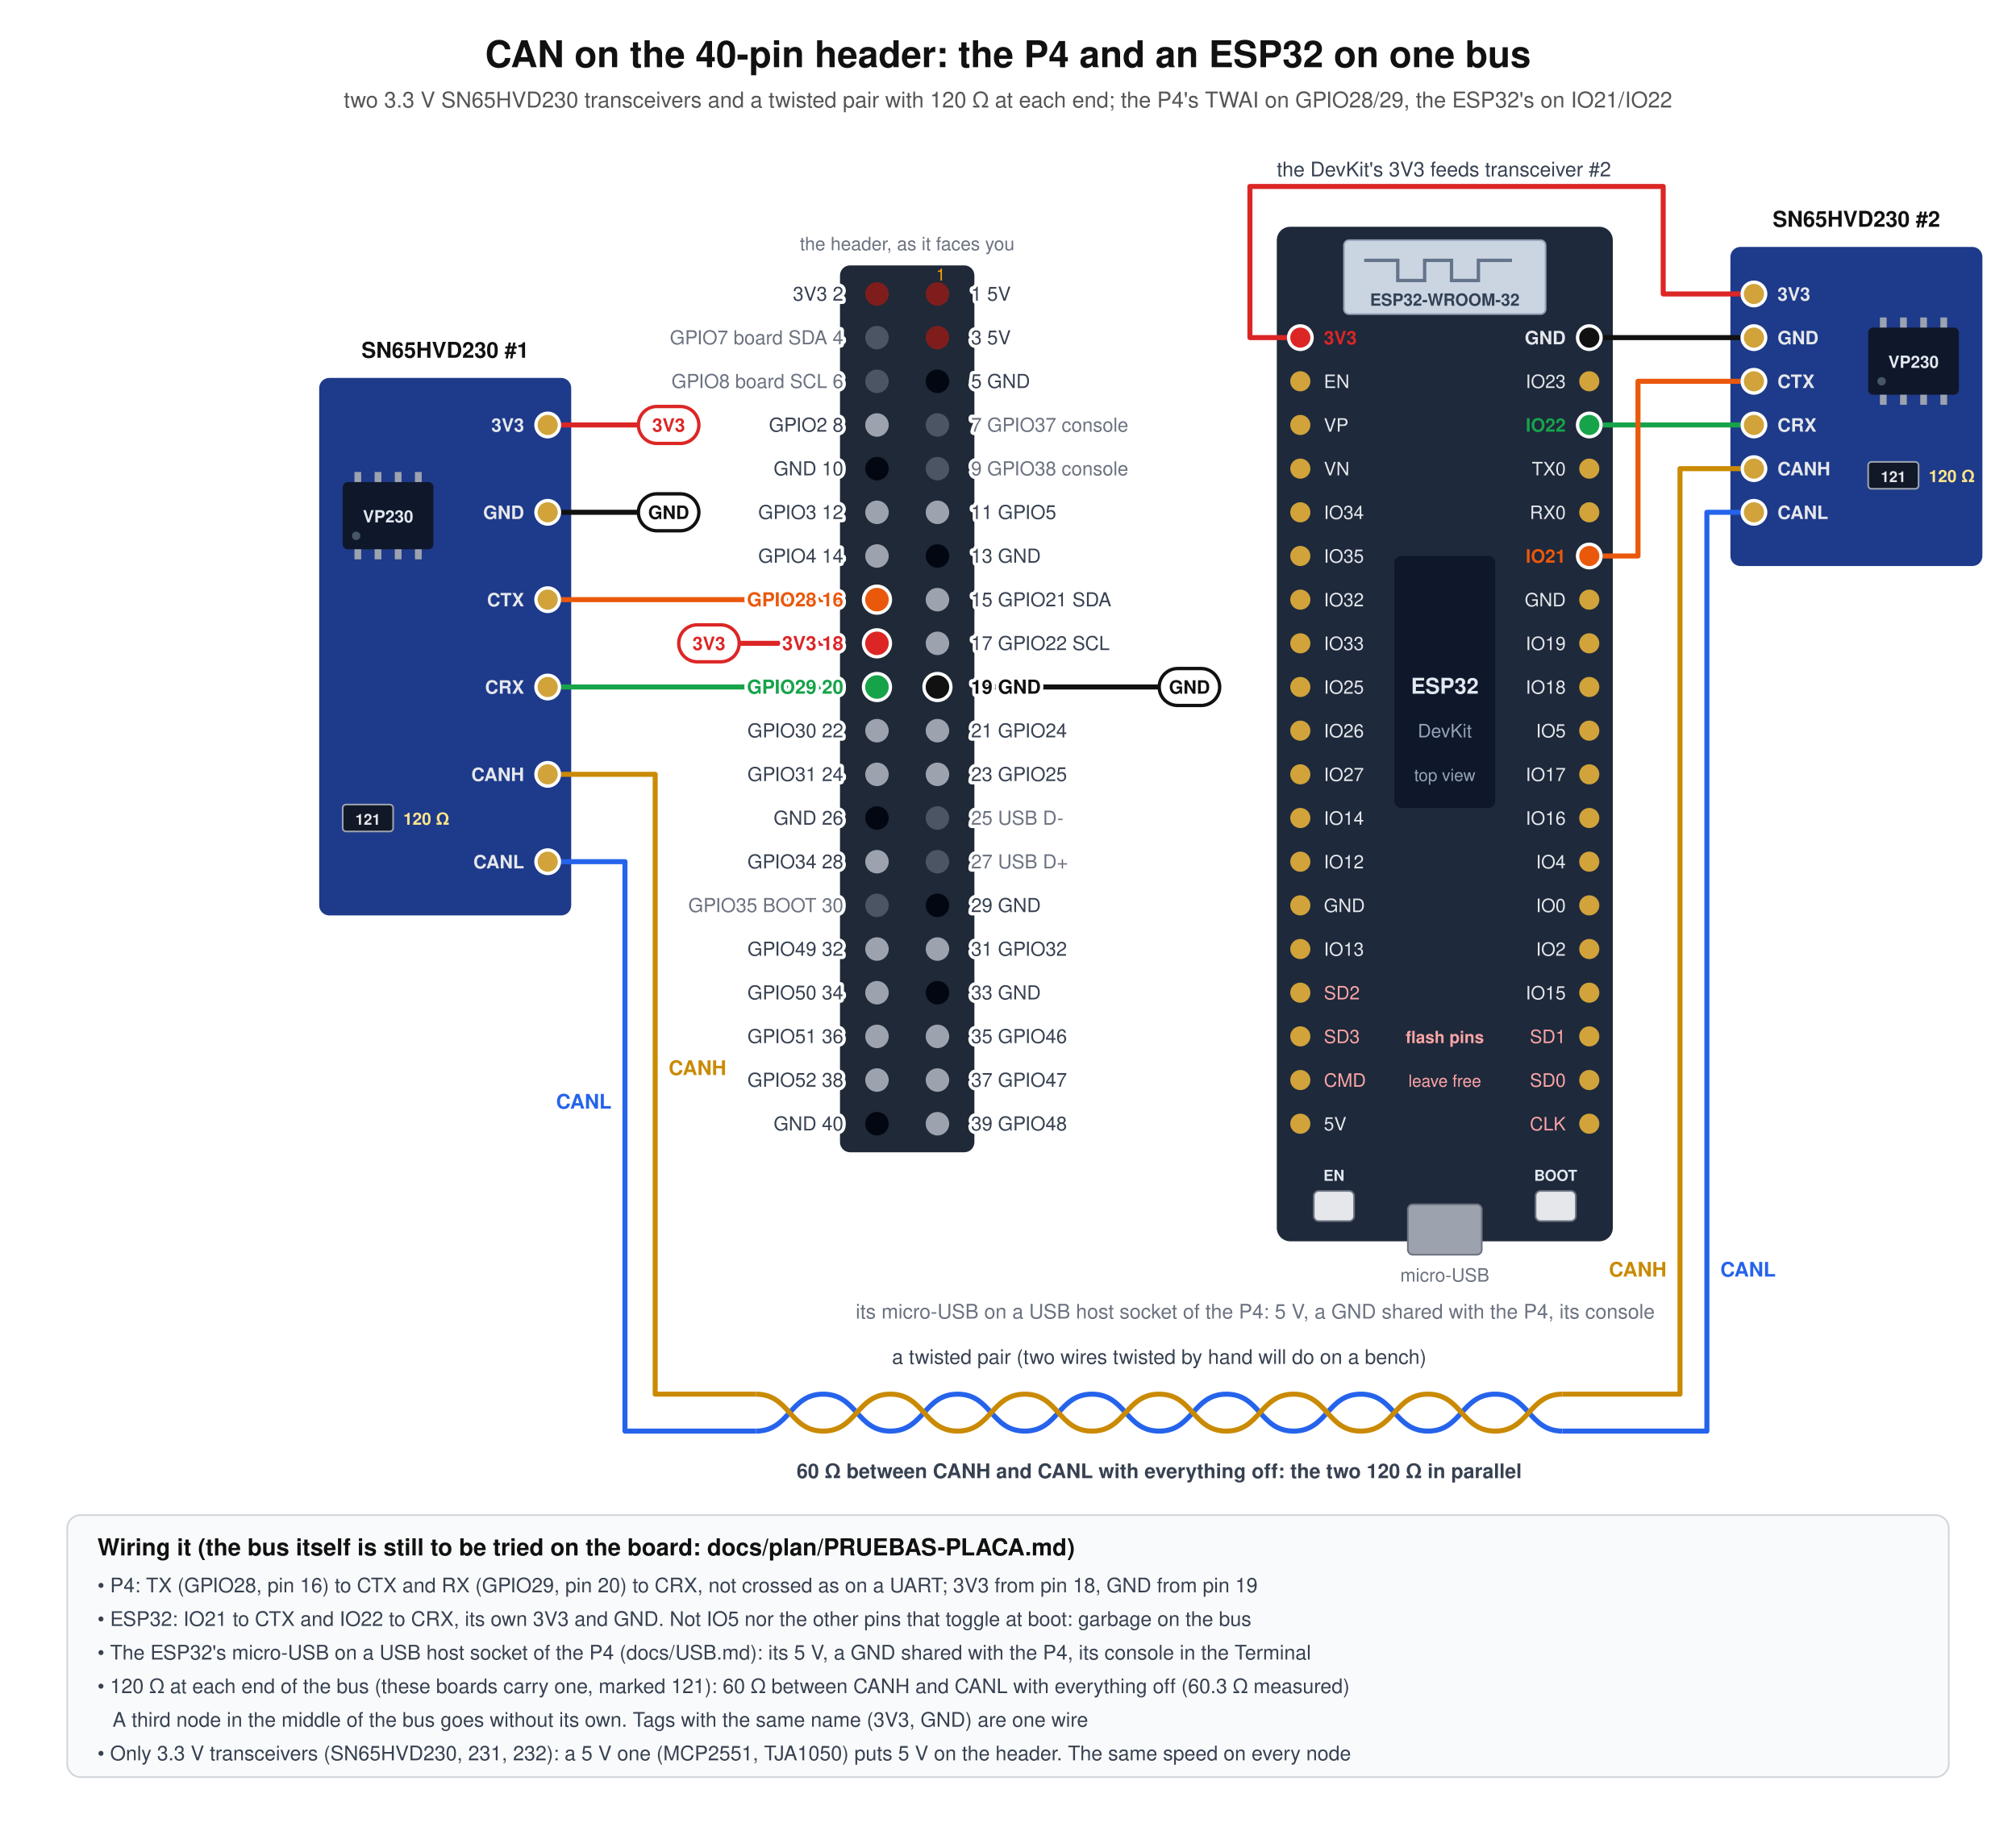
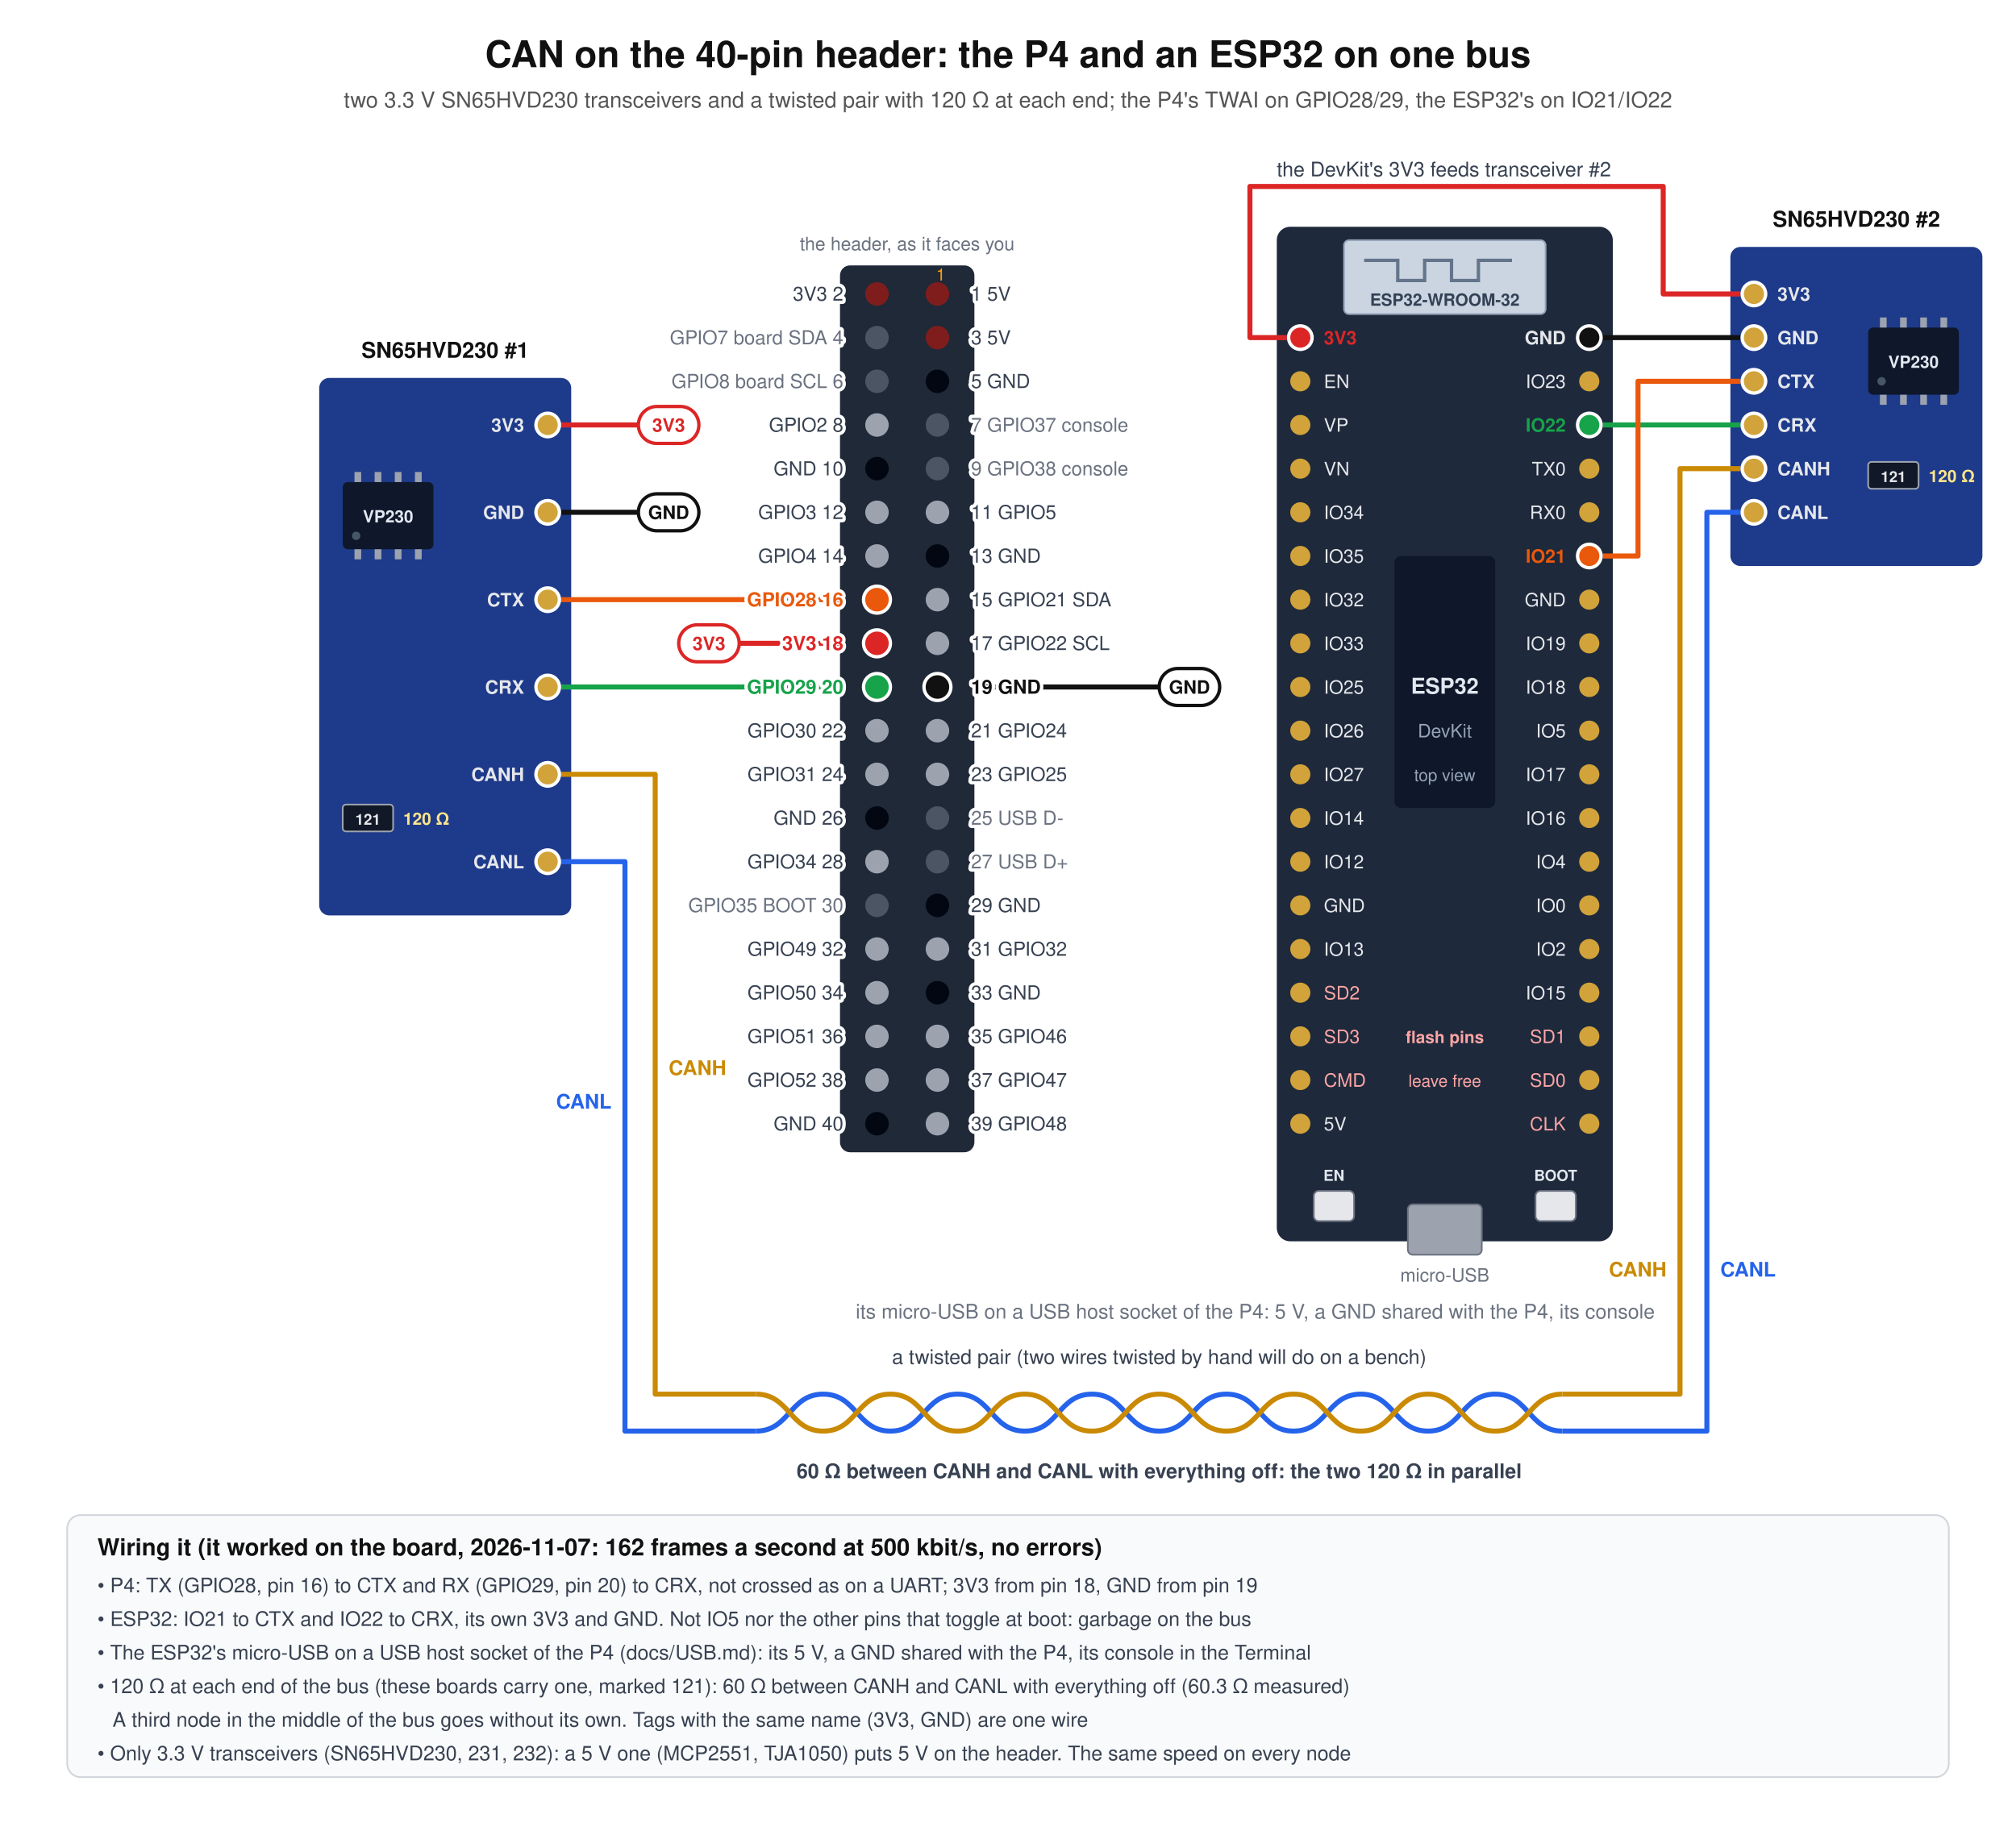
<svg xmlns="http://www.w3.org/2000/svg" viewBox="0 0 1200 1090" font-family="Helvetica, Arial, sans-serif" font-size="14">
  <rect width="1200" height="1090" fill="#ffffff" />
  <text x="600.0" y="40" text-anchor="middle" font-size="22" font-weight="bold" fill="#111">CAN on the 40-pin header: the P4 and an ESP32 on one bus</text>
  <text x="600.0" y="64" text-anchor="middle" font-size="13" fill="#555">two 3.3 V SN65HVD230 transceivers and a twisted pair with 120 Ω at each end; the P4's TWAI on GPIO28/29, the ESP32's on IO21/IO22</text>
  <rect x="190" y="225" width="150" height="320" rx="6" fill="#1e3a8a" />
  <text x="265.0" y="213" font-size="13" fill="#111" text-anchor="middle" font-weight="bold" stroke="#fff" stroke-width="4" stroke-linejoin="round" paint-order="stroke">SN65HVD230 #1</text>
  <rect x="204" y="287" width="54" height="40" rx="3" fill="#0f172a" />
  <rect x="211" y="281" width="4" height="6" fill="#9ca3af" />
  <rect x="211" y="327" width="4" height="6" fill="#9ca3af" />
  <rect x="223" y="281" width="4" height="6" fill="#9ca3af" />
  <rect x="223" y="327" width="4" height="6" fill="#9ca3af" />
  <rect x="235" y="281" width="4" height="6" fill="#9ca3af" />
  <rect x="235" y="327" width="4" height="6" fill="#9ca3af" />
  <rect x="247" y="281" width="4" height="6" fill="#9ca3af" />
  <rect x="247" y="327" width="4" height="6" fill="#9ca3af" />
  <circle cx="212" cy="319" r="2.5" fill="#475569" />
  <rect x="204" y="479.0" width="30" height="16" rx="2" fill="#111827" stroke="#9ca3af" />
  <path d="M514 357 L334 357" stroke="#ea580c" stroke-width="3" fill="none" stroke-linejoin="round" />
  <path d="M514 409 L334 409" stroke="#16a34a" stroke-width="3" fill="none" stroke-linejoin="round" />
  <path d="M334 253 L380 253" stroke="#dc2626" stroke-width="3" fill="none" stroke-linejoin="round" />
  <rect x="380" y="242" width="36" height="22" rx="11" fill="#fff" stroke="#dc2626" stroke-width="2" />
  <text x="398.0" y="257" text-anchor="middle" font-size="11" font-weight="bold" fill="#dc2626">3V3</text>
  <path d="M334 305 L380 305" stroke="#111111" stroke-width="3" fill="none" stroke-linejoin="round" />
  <rect x="380" y="294" width="36" height="22" rx="11" fill="#fff" stroke="#111111" stroke-width="2" />
  <text x="398.0" y="309" text-anchor="middle" font-size="11" font-weight="bold" fill="#111111">GND</text>
  <path d="M514 383 L440 383" stroke="#dc2626" stroke-width="3" fill="none" stroke-linejoin="round" />
  <rect x="404" y="372" width="36" height="22" rx="11" fill="#fff" stroke="#dc2626" stroke-width="2" />
  <text x="422.0" y="387" text-anchor="middle" font-size="11" font-weight="bold" fill="#dc2626">3V3</text>
  <path d="M566 409 L690 409" stroke="#111111" stroke-width="3" fill="none" stroke-linejoin="round" />
  <rect x="690" y="398" width="36" height="22" rx="11" fill="#fff" stroke="#111111" stroke-width="2" />
  <text x="708.0" y="413" text-anchor="middle" font-size="11" font-weight="bold" fill="#111111">GND</text>
  <rect x="760" y="135" width="200" height="604" rx="8" fill="#1e293b" />
  <rect x="800" y="143" width="120" height="44" rx="3" fill="#cbd5e1" stroke="#94a3b8" />
  <path d="M812 155 h20 v12 h16 v-12 h16 v12 h16 v-12 h20" stroke="#64748b" stroke-width="2" fill="none" />
  <rect x="830.0" y="331" width="60" height="150" rx="4" fill="#0f172a" />
  <rect x="838.0" y="717" width="44" height="30" rx="3" fill="#9ca3af" stroke="#6b7280" />
  <rect x="782" y="709" width="24" height="18" rx="3" fill="#e5e7eb" stroke="#6b7280" />
  <rect x="914" y="709" width="24" height="18" rx="3" fill="#e5e7eb" stroke="#6b7280" />
  <rect x="1030" y="147" width="150" height="190" rx="6" fill="#1e3a8a" />
  <text x="1105.0" y="135" font-size="13" fill="#111" text-anchor="middle" font-weight="bold" stroke="#fff" stroke-width="4" stroke-linejoin="round" paint-order="stroke">SN65HVD230 #2</text>
  <rect x="1112" y="195" width="54" height="40" rx="3" fill="#0f172a" />
  <rect x="1119" y="189" width="4" height="6" fill="#9ca3af" />
  <rect x="1119" y="235" width="4" height="6" fill="#9ca3af" />
  <rect x="1131" y="189" width="4" height="6" fill="#9ca3af" />
  <rect x="1131" y="235" width="4" height="6" fill="#9ca3af" />
  <rect x="1143" y="189" width="4" height="6" fill="#9ca3af" />
  <rect x="1143" y="235" width="4" height="6" fill="#9ca3af" />
  <rect x="1155" y="189" width="4" height="6" fill="#9ca3af" />
  <rect x="1155" y="235" width="4" height="6" fill="#9ca3af" />
  <circle cx="1120" cy="227" r="2.5" fill="#475569" />
  <rect x="1112" y="275" width="30" height="16" rx="2" fill="#111827" stroke="#9ca3af" />
  <path d="M954 201 L1036 201" stroke="#111111" stroke-width="3" fill="none" stroke-linejoin="round" />
  <path d="M954 253 L1036 253" stroke="#16a34a" stroke-width="3" fill="none" stroke-linejoin="round" />
  <path d="M954 331 L975 331 L975 227 L1036 227" stroke="#ea580c" stroke-width="3" fill="none" stroke-linejoin="round" />
  <path d="M766 201 L744 201 L744 111 L990 111 L990 175 L1036 175" stroke="#dc2626" stroke-width="3" fill="none" stroke-linejoin="round" />
  <text x="760" y="105" font-size="12" fill="#374151" text-anchor="start" stroke="#fff" stroke-width="4" stroke-linejoin="round" paint-order="stroke">the DevKit's 3V3 feeds transceiver #2</text>
  <text x="985" y="785" font-size="12" fill="#6b7280" text-anchor="end" stroke="#fff" stroke-width="4" stroke-linejoin="round" paint-order="stroke">its micro-USB on a USB host socket of the P4: 5 V, a GND shared with the P4, its console</text>
  <path d="M334 461 L390 461 L390 830 L450 830" stroke="#ca8a04" stroke-width="3" fill="none" stroke-linejoin="round" />
  <path d="M334 513 L372 513 L372 852 L450 852" stroke="#2563eb" stroke-width="3" fill="none" stroke-linejoin="round" />
  <path d="M930 830 L1000 830 L1000 279 L1036 279" stroke="#ca8a04" stroke-width="3" fill="none" stroke-linejoin="round" />
  <path d="M930 852 L1016 852 L1016 305 L1036 305" stroke="#2563eb" stroke-width="3" fill="none" stroke-linejoin="round" />
  <path d="M450 852 C470 852 470 830 490 830 L490 830 C510 830 510 852 530 852 L530 852 C550 852 550 830 570 830 L570 830 C590 830 590 852 610 852 L610 852 C630 852 630 830 650 830 L650 830 C670 830 670 852 690 852 L690 852 C710 852 710 830 730 830 L730 830 C750 830 750 852 770 852 L770 852 C790 852 790 830 810 830 L810 830 C830 830 830 852 850 852 L850 852 C870 852 870 830 890 830 L890 830 C910 830 910 852 930 852" stroke="#2563eb" stroke-width="3" fill="none" />
  <path d="M450 830 C470 830 470 852 490 852 L490 852 C510 852 510 830 530 830 L530 830 C550 830 550 852 570 852 L570 852 C590 852 590 830 610 830 L610 830 C630 830 630 852 650 852 L650 852 C670 852 670 830 690 830 L690 830 C710 830 710 852 730 852 L730 852 C750 852 750 830 770 830 L770 830 C790 830 790 852 810 852 L810 852 C830 852 830 830 850 830 L850 830 C870 830 870 852 890 852 L890 852 C910 852 910 830 930 830" stroke="#ca8a04" stroke-width="3" fill="none" />
  <text x="398" y="640" font-size="12" fill="#ca8a04" text-anchor="start" font-weight="bold" stroke="#fff" stroke-width="4" stroke-linejoin="round" paint-order="stroke">CANH</text>
  <text x="364" y="660" font-size="12" fill="#2563eb" text-anchor="end" font-weight="bold" stroke="#fff" stroke-width="4" stroke-linejoin="round" paint-order="stroke">CANL</text>
  <text x="992" y="760" font-size="12" fill="#ca8a04" text-anchor="end" font-weight="bold" stroke="#fff" stroke-width="4" stroke-linejoin="round" paint-order="stroke">CANH</text>
  <text x="1024" y="760" font-size="12" fill="#2563eb" text-anchor="start" font-weight="bold" stroke="#fff" stroke-width="4" stroke-linejoin="round" paint-order="stroke">CANL</text>
  <text x="690" y="812" font-size="12" fill="#374151" text-anchor="middle" stroke="#fff" stroke-width="4" stroke-linejoin="round" paint-order="stroke">a twisted pair (two wires twisted by hand will do on a bench)</text>
  <text x="690" y="880" font-size="12" fill="#374151" text-anchor="middle" font-weight="bold" stroke="#fff" stroke-width="4" stroke-linejoin="round" paint-order="stroke">60 Ω between CANH and CANL with everything off: the two 120 Ω in parallel</text>
  <rect x="40" y="902" width="1120" height="156" rx="8" fill="#f9fafb" stroke="#d1d5db" />
-   <text x="58" y="926" font-size="14" font-weight="bold" fill="#111">Wiring it (the bus itself is still to be tried on the board: docs/plan/PRUEBAS-PLACA.md)</text>
+   <text x="58" y="926" font-size="14" font-weight="bold" fill="#111">Wiring it (it worked on the board, 2026-11-07: 162 frames a second at 500 kbit/s, no errors)</text>
  <text x="58" y="948" font-size="12" fill="#374151">• P4: TX (GPIO28, pin 16) to CTX and RX (GPIO29, pin 20) to CRX, not crossed as on a UART; 3V3 from pin 18, GND from pin 19</text>
  <text x="58" y="968" font-size="12" fill="#374151">• ESP32: IO21 to CTX and IO22 to CRX, its own 3V3 and GND. Not IO5 nor the other pins that toggle at boot: garbage on the bus</text>
  <text x="58" y="988" font-size="12" fill="#374151">• The ESP32's micro-USB on a USB host socket of the P4 (docs/USB.md): its 5 V, a GND shared with the P4, its console in the Terminal</text>
  <text x="58" y="1008" font-size="12" fill="#374151">• 120 Ω at each end of the bus (these boards carry one, marked 121): 60 Ω between CANH and CANL with everything off (60.3 Ω measured)</text>
  <text x="67" y="1028" font-size="12" fill="#374151">A third node in the middle of the bus goes without its own. Tags with the same name (3V3, GND) are one wire</text>
  <text x="58" y="1048" font-size="12" fill="#374151">• Only 3.3 V transceivers (SN65HVD230, 231, 232): a 5 V one (MCP2551, TJA1050) puts 5 V on the header. The same speed on every node</text>
  <rect x="500" y="158" width="80" height="528" rx="6" fill="#1f2937" />
  <text x="540" y="149" text-anchor="middle" font-size="11" fill="#6b7280">the header, as it faces you</text>
  <text x="231" y="311" font-size="10" fill="#e2e8f0" text-anchor="middle" font-weight="bold">VP230</text>
  <text x="219" y="491.0" font-size="9" fill="#e5e7eb" text-anchor="middle" font-weight="bold">121</text>
  <text x="240" y="491.0" font-size="10" fill="#fde68a" text-anchor="start" font-weight="bold">120 Ω</text>
  <circle cx="326" cy="253" r="7" fill="#d1a33a" stroke="#fff" stroke-width="2" />
  <text x="312" y="257" font-size="11" fill="#e5e7eb" text-anchor="end" font-weight="bold">3V3</text>
  <circle cx="326" cy="305" r="7" fill="#d1a33a" stroke="#fff" stroke-width="2" />
  <text x="312" y="309" font-size="11" fill="#e5e7eb" text-anchor="end" font-weight="bold">GND</text>
  <circle cx="326" cy="357" r="7" fill="#d1a33a" stroke="#fff" stroke-width="2" />
  <text x="312" y="361" font-size="11" fill="#e5e7eb" text-anchor="end" font-weight="bold">CTX</text>
  <circle cx="326" cy="409" r="7" fill="#d1a33a" stroke="#fff" stroke-width="2" />
  <text x="312" y="413" font-size="11" fill="#e5e7eb" text-anchor="end" font-weight="bold">CRX</text>
  <circle cx="326" cy="461" r="7" fill="#d1a33a" stroke="#fff" stroke-width="2" />
  <text x="312" y="465" font-size="11" fill="#e5e7eb" text-anchor="end" font-weight="bold">CANH</text>
  <circle cx="326" cy="513" r="7" fill="#d1a33a" stroke="#fff" stroke-width="2" />
  <text x="312" y="517" font-size="11" fill="#e5e7eb" text-anchor="end" font-weight="bold">CANL</text>
  <text x="860.0" y="182" font-size="10" fill="#334155" text-anchor="middle" font-weight="bold">ESP32-WROOM-32</text>
  <text x="860.0" y="413" font-size="13" fill="#e2e8f0" text-anchor="middle" font-weight="bold">ESP32</text>
  <text x="860.0" y="439" font-size="11" fill="#94a3b8" text-anchor="middle">DevKit</text>
  <text x="860.0" y="465" font-size="10" fill="#94a3b8" text-anchor="middle">top view</text>
  <text x="860.0" y="621" font-size="10" fill="#fca5a5" text-anchor="middle" font-weight="bold">flash pins</text>
  <text x="860.0" y="647" font-size="10" fill="#fca5a5" text-anchor="middle">leave free</text>
  <text x="860.0" y="763" font-size="11" fill="#6b7280" text-anchor="middle">micro-USB</text>
  <text x="794" y="703" font-size="9" fill="#e2e8f0" text-anchor="middle" font-weight="bold">EN</text>
  <text x="926" y="703" font-size="9" fill="#e2e8f0" text-anchor="middle" font-weight="bold">BOOT</text>
  <circle cx="774" cy="201" r="7" fill="#dc2626" stroke="#fff" stroke-width="2" />
  <text x="788" y="205" font-size="11" fill="#dc2626" text-anchor="start" font-weight="bold">3V3</text>
  <circle cx="774" cy="227" r="6" fill="#d1a33a" stroke="#fff" stroke-width="0" />
  <text x="788" y="231" font-size="11" fill="#e5e7eb" text-anchor="start">EN</text>
  <circle cx="774" cy="253" r="6" fill="#d1a33a" stroke="#fff" stroke-width="0" />
  <text x="788" y="257" font-size="11" fill="#e5e7eb" text-anchor="start">VP</text>
  <circle cx="774" cy="279" r="6" fill="#d1a33a" stroke="#fff" stroke-width="0" />
  <text x="788" y="283" font-size="11" fill="#e5e7eb" text-anchor="start">VN</text>
  <circle cx="774" cy="305" r="6" fill="#d1a33a" stroke="#fff" stroke-width="0" />
  <text x="788" y="309" font-size="11" fill="#e5e7eb" text-anchor="start">IO34</text>
  <circle cx="774" cy="331" r="6" fill="#d1a33a" stroke="#fff" stroke-width="0" />
  <text x="788" y="335" font-size="11" fill="#e5e7eb" text-anchor="start">IO35</text>
  <circle cx="774" cy="357" r="6" fill="#d1a33a" stroke="#fff" stroke-width="0" />
  <text x="788" y="361" font-size="11" fill="#e5e7eb" text-anchor="start">IO32</text>
  <circle cx="774" cy="383" r="6" fill="#d1a33a" stroke="#fff" stroke-width="0" />
  <text x="788" y="387" font-size="11" fill="#e5e7eb" text-anchor="start">IO33</text>
  <circle cx="774" cy="409" r="6" fill="#d1a33a" stroke="#fff" stroke-width="0" />
  <text x="788" y="413" font-size="11" fill="#e5e7eb" text-anchor="start">IO25</text>
  <circle cx="774" cy="435" r="6" fill="#d1a33a" stroke="#fff" stroke-width="0" />
  <text x="788" y="439" font-size="11" fill="#e5e7eb" text-anchor="start">IO26</text>
  <circle cx="774" cy="461" r="6" fill="#d1a33a" stroke="#fff" stroke-width="0" />
  <text x="788" y="465" font-size="11" fill="#e5e7eb" text-anchor="start">IO27</text>
  <circle cx="774" cy="487" r="6" fill="#d1a33a" stroke="#fff" stroke-width="0" />
  <text x="788" y="491" font-size="11" fill="#e5e7eb" text-anchor="start">IO14</text>
  <circle cx="774" cy="513" r="6" fill="#d1a33a" stroke="#fff" stroke-width="0" />
  <text x="788" y="517" font-size="11" fill="#e5e7eb" text-anchor="start">IO12</text>
  <circle cx="774" cy="539" r="6" fill="#d1a33a" stroke="#fff" stroke-width="0" />
  <text x="788" y="543" font-size="11" fill="#e5e7eb" text-anchor="start">GND</text>
  <circle cx="774" cy="565" r="6" fill="#d1a33a" stroke="#fff" stroke-width="0" />
  <text x="788" y="569" font-size="11" fill="#e5e7eb" text-anchor="start">IO13</text>
  <circle cx="774" cy="591" r="6" fill="#d1a33a" stroke="#fff" stroke-width="0" />
  <text x="788" y="595" font-size="11" fill="#fca5a5" text-anchor="start">SD2</text>
  <circle cx="774" cy="617" r="6" fill="#d1a33a" stroke="#fff" stroke-width="0" />
  <text x="788" y="621" font-size="11" fill="#fca5a5" text-anchor="start">SD3</text>
  <circle cx="774" cy="643" r="6" fill="#d1a33a" stroke="#fff" stroke-width="0" />
  <text x="788" y="647" font-size="11" fill="#fca5a5" text-anchor="start">CMD</text>
  <circle cx="774" cy="669" r="6" fill="#d1a33a" stroke="#fff" stroke-width="0" />
  <text x="788" y="673" font-size="11" fill="#e5e7eb" text-anchor="start">5V</text>
  <circle cx="946" cy="201" r="7" fill="#111111" stroke="#fff" stroke-width="2" />
  <text x="932" y="205" font-size="11" fill="#e5e7eb" text-anchor="end" font-weight="bold">GND</text>
  <circle cx="946" cy="227" r="6" fill="#d1a33a" stroke="#fff" stroke-width="0" />
  <text x="932" y="231" font-size="11" fill="#e5e7eb" text-anchor="end">IO23</text>
  <circle cx="946" cy="253" r="7" fill="#16a34a" stroke="#fff" stroke-width="2" />
  <text x="932" y="257" font-size="11" fill="#16a34a" text-anchor="end" font-weight="bold">IO22</text>
  <circle cx="946" cy="279" r="6" fill="#d1a33a" stroke="#fff" stroke-width="0" />
  <text x="932" y="283" font-size="11" fill="#e5e7eb" text-anchor="end">TX0</text>
  <circle cx="946" cy="305" r="6" fill="#d1a33a" stroke="#fff" stroke-width="0" />
  <text x="932" y="309" font-size="11" fill="#e5e7eb" text-anchor="end">RX0</text>
  <circle cx="946" cy="331" r="7" fill="#ea580c" stroke="#fff" stroke-width="2" />
  <text x="932" y="335" font-size="11" fill="#ea580c" text-anchor="end" font-weight="bold">IO21</text>
  <circle cx="946" cy="357" r="6" fill="#d1a33a" stroke="#fff" stroke-width="0" />
  <text x="932" y="361" font-size="11" fill="#e5e7eb" text-anchor="end">GND</text>
  <circle cx="946" cy="383" r="6" fill="#d1a33a" stroke="#fff" stroke-width="0" />
  <text x="932" y="387" font-size="11" fill="#e5e7eb" text-anchor="end">IO19</text>
  <circle cx="946" cy="409" r="6" fill="#d1a33a" stroke="#fff" stroke-width="0" />
  <text x="932" y="413" font-size="11" fill="#e5e7eb" text-anchor="end">IO18</text>
  <circle cx="946" cy="435" r="6" fill="#d1a33a" stroke="#fff" stroke-width="0" />
  <text x="932" y="439" font-size="11" fill="#e5e7eb" text-anchor="end">IO5</text>
  <circle cx="946" cy="461" r="6" fill="#d1a33a" stroke="#fff" stroke-width="0" />
  <text x="932" y="465" font-size="11" fill="#e5e7eb" text-anchor="end">IO17</text>
  <circle cx="946" cy="487" r="6" fill="#d1a33a" stroke="#fff" stroke-width="0" />
  <text x="932" y="491" font-size="11" fill="#e5e7eb" text-anchor="end">IO16</text>
  <circle cx="946" cy="513" r="6" fill="#d1a33a" stroke="#fff" stroke-width="0" />
  <text x="932" y="517" font-size="11" fill="#e5e7eb" text-anchor="end">IO4</text>
  <circle cx="946" cy="539" r="6" fill="#d1a33a" stroke="#fff" stroke-width="0" />
  <text x="932" y="543" font-size="11" fill="#e5e7eb" text-anchor="end">IO0</text>
  <circle cx="946" cy="565" r="6" fill="#d1a33a" stroke="#fff" stroke-width="0" />
  <text x="932" y="569" font-size="11" fill="#e5e7eb" text-anchor="end">IO2</text>
  <circle cx="946" cy="591" r="6" fill="#d1a33a" stroke="#fff" stroke-width="0" />
  <text x="932" y="595" font-size="11" fill="#e5e7eb" text-anchor="end">IO15</text>
  <circle cx="946" cy="617" r="6" fill="#d1a33a" stroke="#fff" stroke-width="0" />
  <text x="932" y="621" font-size="11" fill="#fca5a5" text-anchor="end">SD1</text>
  <circle cx="946" cy="643" r="6" fill="#d1a33a" stroke="#fff" stroke-width="0" />
  <text x="932" y="647" font-size="11" fill="#fca5a5" text-anchor="end">SD0</text>
  <circle cx="946" cy="669" r="6" fill="#d1a33a" stroke="#fff" stroke-width="0" />
  <text x="932" y="673" font-size="11" fill="#fca5a5" text-anchor="end">CLK</text>
  <text x="1139" y="219" font-size="10" fill="#e2e8f0" text-anchor="middle" font-weight="bold">VP230</text>
  <text x="1127" y="287" font-size="9" fill="#e5e7eb" text-anchor="middle" font-weight="bold">121</text>
  <text x="1148" y="287" font-size="10" fill="#fde68a" text-anchor="start" font-weight="bold">120 Ω</text>
  <circle cx="1044" cy="175" r="7" fill="#d1a33a" stroke="#fff" stroke-width="2" />
  <text x="1058" y="179" font-size="11" fill="#e5e7eb" text-anchor="start" font-weight="bold">3V3</text>
  <circle cx="1044" cy="201" r="7" fill="#d1a33a" stroke="#fff" stroke-width="2" />
  <text x="1058" y="205" font-size="11" fill="#e5e7eb" text-anchor="start" font-weight="bold">GND</text>
  <circle cx="1044" cy="227" r="7" fill="#d1a33a" stroke="#fff" stroke-width="2" />
  <text x="1058" y="231" font-size="11" fill="#e5e7eb" text-anchor="start" font-weight="bold">CTX</text>
  <circle cx="1044" cy="253" r="7" fill="#d1a33a" stroke="#fff" stroke-width="2" />
  <text x="1058" y="257" font-size="11" fill="#e5e7eb" text-anchor="start" font-weight="bold">CRX</text>
  <circle cx="1044" cy="279" r="7" fill="#d1a33a" stroke="#fff" stroke-width="2" />
  <text x="1058" y="283" font-size="11" fill="#e5e7eb" text-anchor="start" font-weight="bold">CANH</text>
  <circle cx="1044" cy="305" r="7" fill="#d1a33a" stroke="#fff" stroke-width="2" />
  <text x="1058" y="309" font-size="11" fill="#e5e7eb" text-anchor="start" font-weight="bold">CANL</text>
  <circle cx="558" cy="175" r="7" fill="#7f1d1d" />
  <text x="578" y="179" font-size="11.5" fill="#374151" text-anchor="start" stroke="#fff" stroke-width="4" stroke-linejoin="round" paint-order="stroke">1  5V</text>
  <circle cx="522" cy="175" r="7" fill="#7f1d1d" />
  <text x="502" y="179" font-size="11.5" fill="#374151" text-anchor="end" stroke="#fff" stroke-width="4" stroke-linejoin="round" paint-order="stroke">3V3  2</text>
  <circle cx="558" cy="201" r="7" fill="#7f1d1d" />
  <text x="578" y="205" font-size="11.5" fill="#374151" text-anchor="start" stroke="#fff" stroke-width="4" stroke-linejoin="round" paint-order="stroke">3  5V</text>
  <circle cx="522" cy="201" r="7" fill="#4b5563" />
  <text x="502" y="205" font-size="11.5" fill="#6b7280" text-anchor="end" stroke="#fff" stroke-width="4" stroke-linejoin="round" paint-order="stroke">GPIO7 board SDA  4</text>
  <circle cx="558" cy="227" r="7" fill="#030712" />
  <text x="578" y="231" font-size="11.5" fill="#374151" text-anchor="start" stroke="#fff" stroke-width="4" stroke-linejoin="round" paint-order="stroke">5  GND</text>
  <circle cx="522" cy="227" r="7" fill="#4b5563" />
  <text x="502" y="231" font-size="11.5" fill="#6b7280" text-anchor="end" stroke="#fff" stroke-width="4" stroke-linejoin="round" paint-order="stroke">GPIO8 board SCL  6</text>
  <circle cx="558" cy="253" r="7" fill="#4b5563" />
  <text x="578" y="257" font-size="11.5" fill="#6b7280" text-anchor="start" stroke="#fff" stroke-width="4" stroke-linejoin="round" paint-order="stroke">7  GPIO37 console</text>
  <circle cx="522" cy="253" r="7" fill="#9ca3af" />
  <text x="502" y="257" font-size="11.5" fill="#374151" text-anchor="end" stroke="#fff" stroke-width="4" stroke-linejoin="round" paint-order="stroke">GPIO2  8</text>
  <circle cx="558" cy="279" r="7" fill="#4b5563" />
  <text x="578" y="283" font-size="11.5" fill="#6b7280" text-anchor="start" stroke="#fff" stroke-width="4" stroke-linejoin="round" paint-order="stroke">9  GPIO38 console</text>
  <circle cx="522" cy="279" r="7" fill="#030712" />
  <text x="502" y="283" font-size="11.5" fill="#374151" text-anchor="end" stroke="#fff" stroke-width="4" stroke-linejoin="round" paint-order="stroke">GND  10</text>
  <circle cx="558" cy="305" r="7" fill="#9ca3af" />
  <text x="578" y="309" font-size="11.5" fill="#374151" text-anchor="start" stroke="#fff" stroke-width="4" stroke-linejoin="round" paint-order="stroke">11  GPIO5</text>
  <circle cx="522" cy="305" r="7" fill="#9ca3af" />
  <text x="502" y="309" font-size="11.5" fill="#374151" text-anchor="end" stroke="#fff" stroke-width="4" stroke-linejoin="round" paint-order="stroke">GPIO3  12</text>
  <circle cx="558" cy="331" r="7" fill="#030712" />
  <text x="578" y="335" font-size="11.5" fill="#374151" text-anchor="start" stroke="#fff" stroke-width="4" stroke-linejoin="round" paint-order="stroke">13  GND</text>
  <circle cx="522" cy="331" r="7" fill="#9ca3af" />
  <text x="502" y="335" font-size="11.5" fill="#374151" text-anchor="end" stroke="#fff" stroke-width="4" stroke-linejoin="round" paint-order="stroke">GPIO4  14</text>
  <circle cx="558" cy="357" r="7" fill="#9ca3af" />
  <text x="578" y="361" font-size="11.5" fill="#374151" text-anchor="start" stroke="#fff" stroke-width="4" stroke-linejoin="round" paint-order="stroke">15  GPIO21 SDA</text>
  <circle cx="522" cy="357" r="8" fill="#ea580c" stroke="#fff" stroke-width="2" />
  <text x="502" y="361" font-size="11.5" fill="#ea580c" text-anchor="end" font-weight="bold" stroke="#fff" stroke-width="4" stroke-linejoin="round" paint-order="stroke">GPIO28  16</text>
  <circle cx="558" cy="383" r="7" fill="#9ca3af" />
  <text x="578" y="387" font-size="11.5" fill="#374151" text-anchor="start" stroke="#fff" stroke-width="4" stroke-linejoin="round" paint-order="stroke">17  GPIO22 SCL</text>
  <circle cx="522" cy="383" r="8" fill="#dc2626" stroke="#fff" stroke-width="2" />
  <text x="502" y="387" font-size="11.5" fill="#dc2626" text-anchor="end" font-weight="bold" stroke="#fff" stroke-width="4" stroke-linejoin="round" paint-order="stroke">3V3  18</text>
  <circle cx="558" cy="409" r="8" fill="#111111" stroke="#fff" stroke-width="2" />
  <text x="578" y="413" font-size="11.5" fill="#111" text-anchor="start" font-weight="bold" stroke="#fff" stroke-width="4" stroke-linejoin="round" paint-order="stroke">19  GND</text>
  <circle cx="522" cy="409" r="8" fill="#16a34a" stroke="#fff" stroke-width="2" />
  <text x="502" y="413" font-size="11.5" fill="#16a34a" text-anchor="end" font-weight="bold" stroke="#fff" stroke-width="4" stroke-linejoin="round" paint-order="stroke">GPIO29  20</text>
  <circle cx="558" cy="435" r="7" fill="#9ca3af" />
  <text x="578" y="439" font-size="11.5" fill="#374151" text-anchor="start" stroke="#fff" stroke-width="4" stroke-linejoin="round" paint-order="stroke">21  GPIO24</text>
  <circle cx="522" cy="435" r="7" fill="#9ca3af" />
  <text x="502" y="439" font-size="11.5" fill="#374151" text-anchor="end" stroke="#fff" stroke-width="4" stroke-linejoin="round" paint-order="stroke">GPIO30  22</text>
  <circle cx="558" cy="461" r="7" fill="#9ca3af" />
  <text x="578" y="465" font-size="11.5" fill="#374151" text-anchor="start" stroke="#fff" stroke-width="4" stroke-linejoin="round" paint-order="stroke">23  GPIO25</text>
  <circle cx="522" cy="461" r="7" fill="#9ca3af" />
  <text x="502" y="465" font-size="11.5" fill="#374151" text-anchor="end" stroke="#fff" stroke-width="4" stroke-linejoin="round" paint-order="stroke">GPIO31  24</text>
  <circle cx="558" cy="487" r="7" fill="#4b5563" />
  <text x="578" y="491" font-size="11.5" fill="#6b7280" text-anchor="start" stroke="#fff" stroke-width="4" stroke-linejoin="round" paint-order="stroke">25  USB D-</text>
  <circle cx="522" cy="487" r="7" fill="#030712" />
  <text x="502" y="491" font-size="11.5" fill="#374151" text-anchor="end" stroke="#fff" stroke-width="4" stroke-linejoin="round" paint-order="stroke">GND  26</text>
  <circle cx="558" cy="513" r="7" fill="#4b5563" />
  <text x="578" y="517" font-size="11.5" fill="#6b7280" text-anchor="start" stroke="#fff" stroke-width="4" stroke-linejoin="round" paint-order="stroke">27  USB D+</text>
  <circle cx="522" cy="513" r="7" fill="#9ca3af" />
  <text x="502" y="517" font-size="11.5" fill="#374151" text-anchor="end" stroke="#fff" stroke-width="4" stroke-linejoin="round" paint-order="stroke">GPIO34  28</text>
  <circle cx="558" cy="539" r="7" fill="#030712" />
  <text x="578" y="543" font-size="11.5" fill="#374151" text-anchor="start" stroke="#fff" stroke-width="4" stroke-linejoin="round" paint-order="stroke">29  GND</text>
  <circle cx="522" cy="539" r="7" fill="#4b5563" />
  <text x="502" y="543" font-size="11.5" fill="#6b7280" text-anchor="end" stroke="#fff" stroke-width="4" stroke-linejoin="round" paint-order="stroke">GPIO35 BOOT  30</text>
  <circle cx="558" cy="565" r="7" fill="#9ca3af" />
  <text x="578" y="569" font-size="11.5" fill="#374151" text-anchor="start" stroke="#fff" stroke-width="4" stroke-linejoin="round" paint-order="stroke">31  GPIO32</text>
  <circle cx="522" cy="565" r="7" fill="#9ca3af" />
  <text x="502" y="569" font-size="11.5" fill="#374151" text-anchor="end" stroke="#fff" stroke-width="4" stroke-linejoin="round" paint-order="stroke">GPIO49  32</text>
  <circle cx="558" cy="591" r="7" fill="#030712" />
  <text x="578" y="595" font-size="11.5" fill="#374151" text-anchor="start" stroke="#fff" stroke-width="4" stroke-linejoin="round" paint-order="stroke">33  GND</text>
  <circle cx="522" cy="591" r="7" fill="#9ca3af" />
  <text x="502" y="595" font-size="11.5" fill="#374151" text-anchor="end" stroke="#fff" stroke-width="4" stroke-linejoin="round" paint-order="stroke">GPIO50  34</text>
  <circle cx="558" cy="617" r="7" fill="#9ca3af" />
  <text x="578" y="621" font-size="11.5" fill="#374151" text-anchor="start" stroke="#fff" stroke-width="4" stroke-linejoin="round" paint-order="stroke">35  GPIO46</text>
  <circle cx="522" cy="617" r="7" fill="#9ca3af" />
  <text x="502" y="621" font-size="11.5" fill="#374151" text-anchor="end" stroke="#fff" stroke-width="4" stroke-linejoin="round" paint-order="stroke">GPIO51  36</text>
  <circle cx="558" cy="643" r="7" fill="#9ca3af" />
  <text x="578" y="647" font-size="11.5" fill="#374151" text-anchor="start" stroke="#fff" stroke-width="4" stroke-linejoin="round" paint-order="stroke">37  GPIO47</text>
  <circle cx="522" cy="643" r="7" fill="#9ca3af" />
  <text x="502" y="647" font-size="11.5" fill="#374151" text-anchor="end" stroke="#fff" stroke-width="4" stroke-linejoin="round" paint-order="stroke">GPIO52  38</text>
  <circle cx="558" cy="669" r="7" fill="#9ca3af" />
  <text x="578" y="673" font-size="11.5" fill="#374151" text-anchor="start" stroke="#fff" stroke-width="4" stroke-linejoin="round" paint-order="stroke">39  GPIO48</text>
  <circle cx="522" cy="669" r="7" fill="#030712" />
  <text x="502" y="673" font-size="11.5" fill="#374151" text-anchor="end" stroke="#fff" stroke-width="4" stroke-linejoin="round" paint-order="stroke">GND  40</text>
  <text x="560" y="167" font-size="10" fill="#f59e0b" text-anchor="middle">1</text>
</svg>
